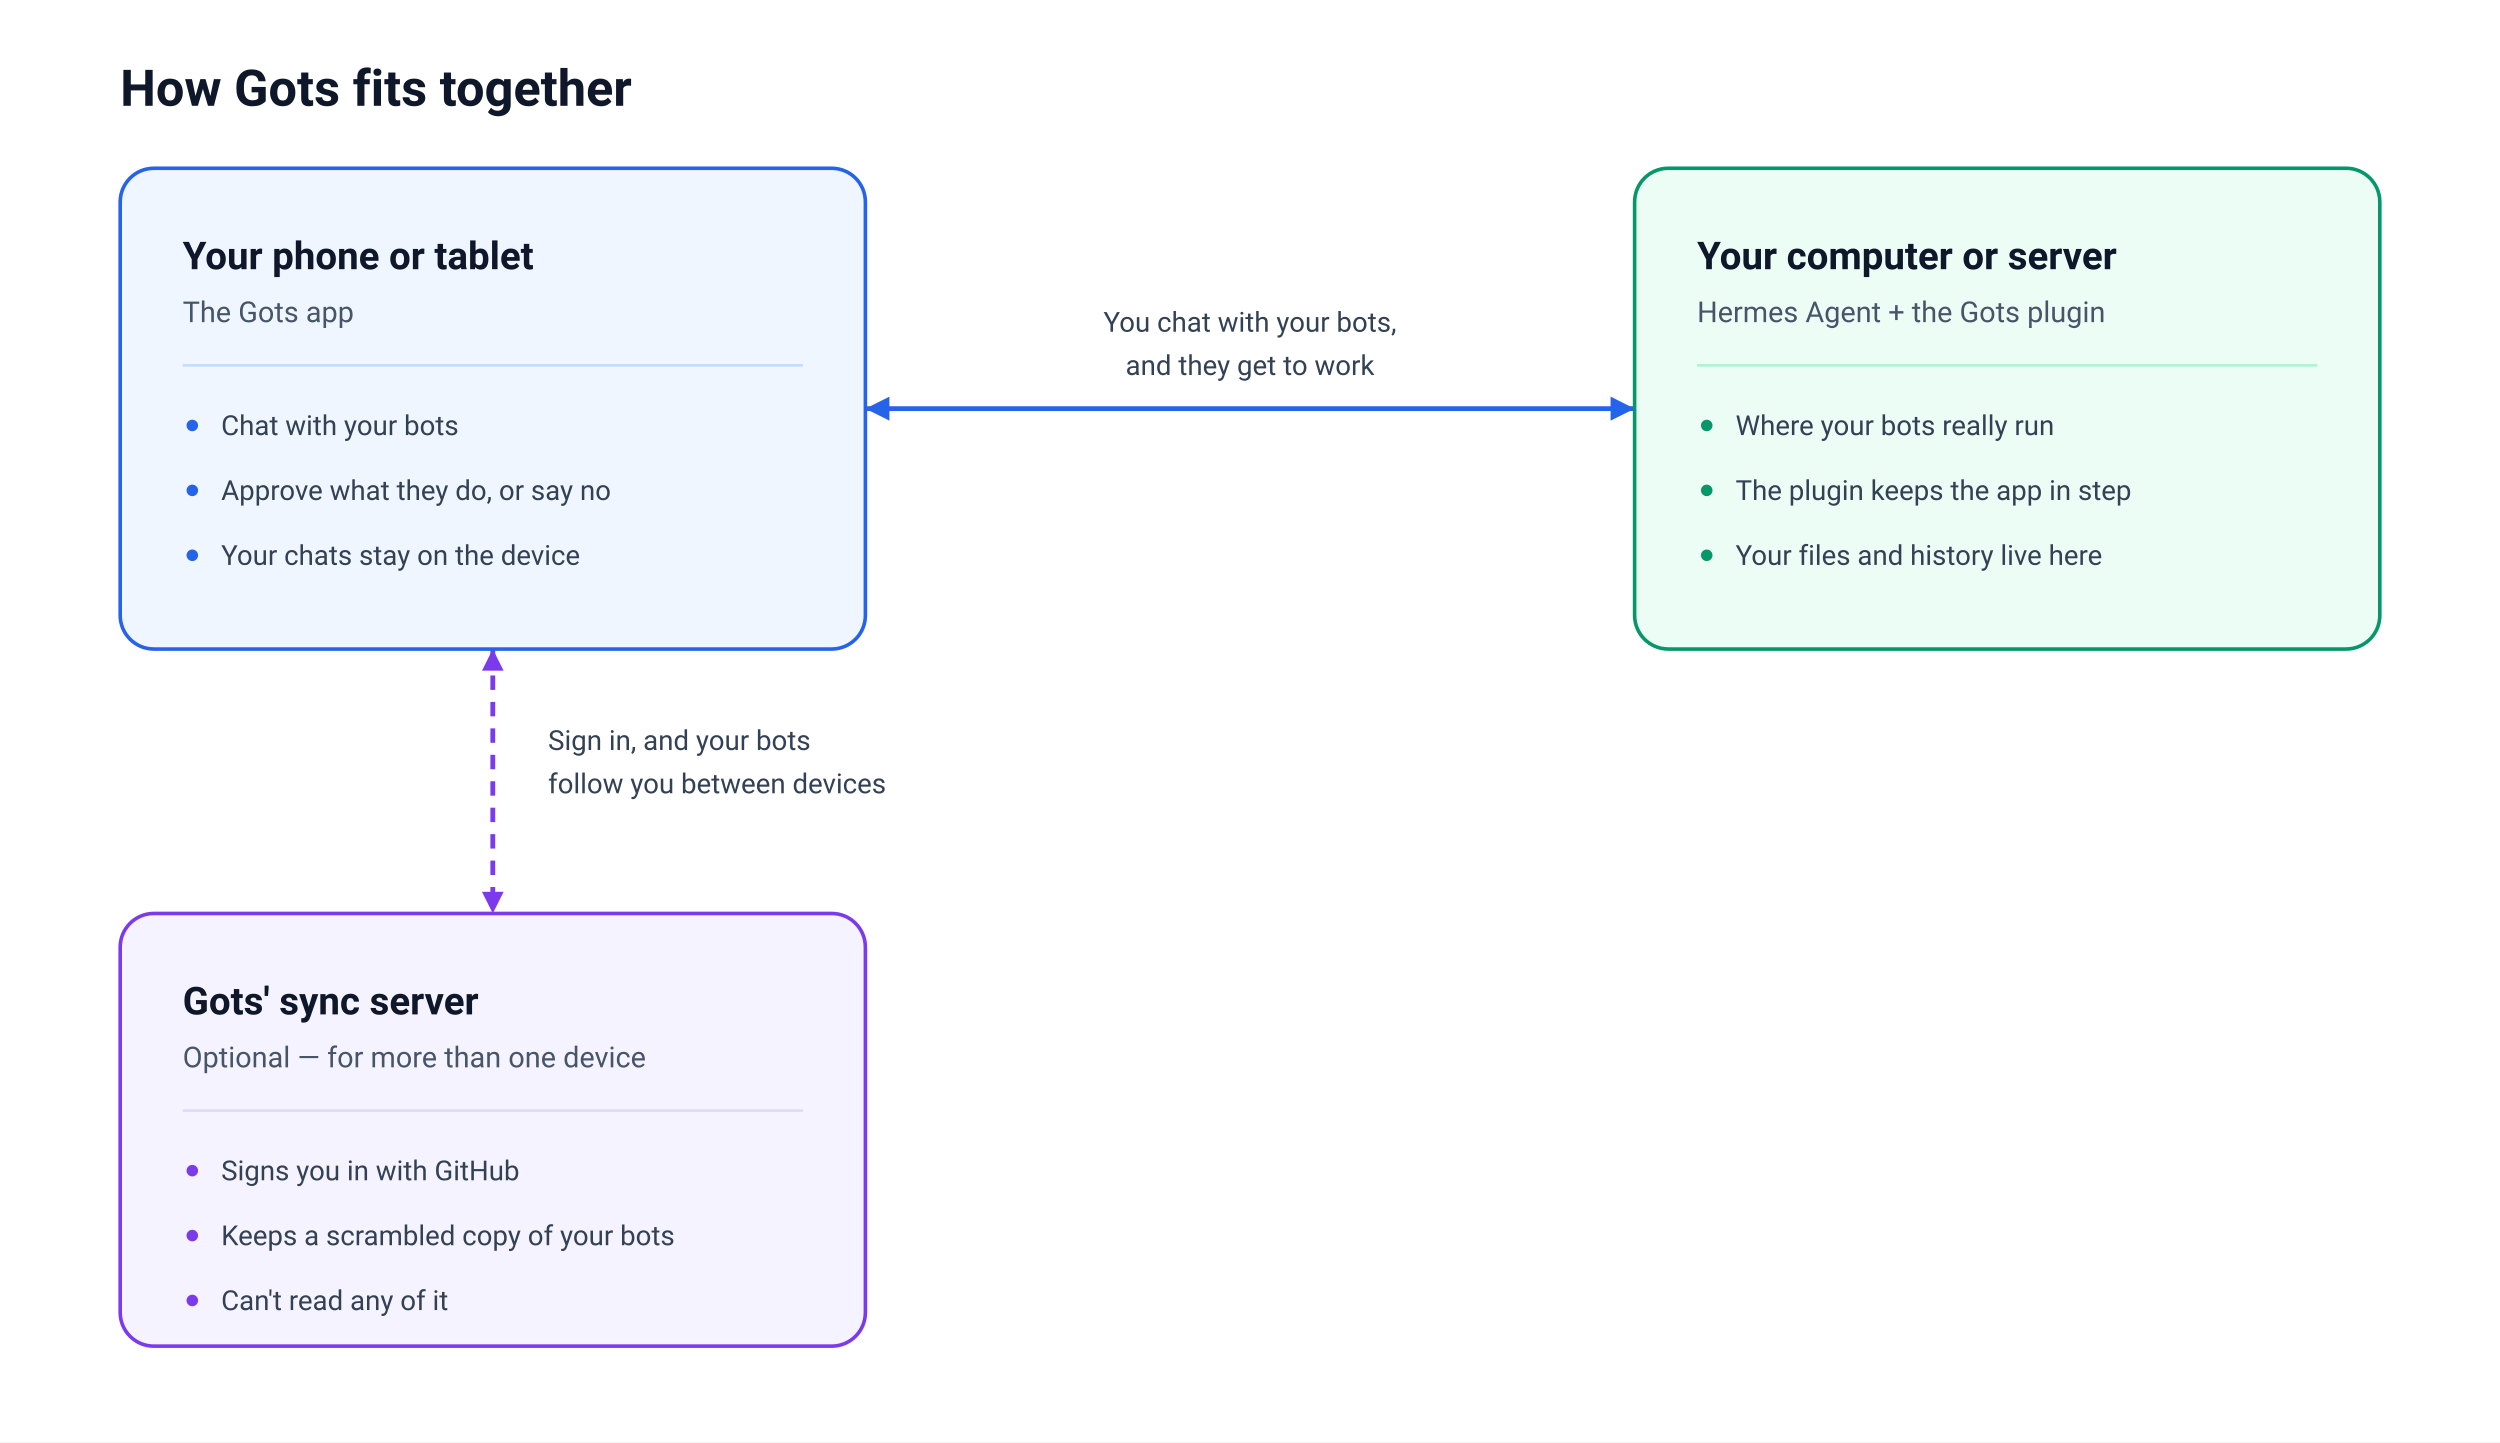
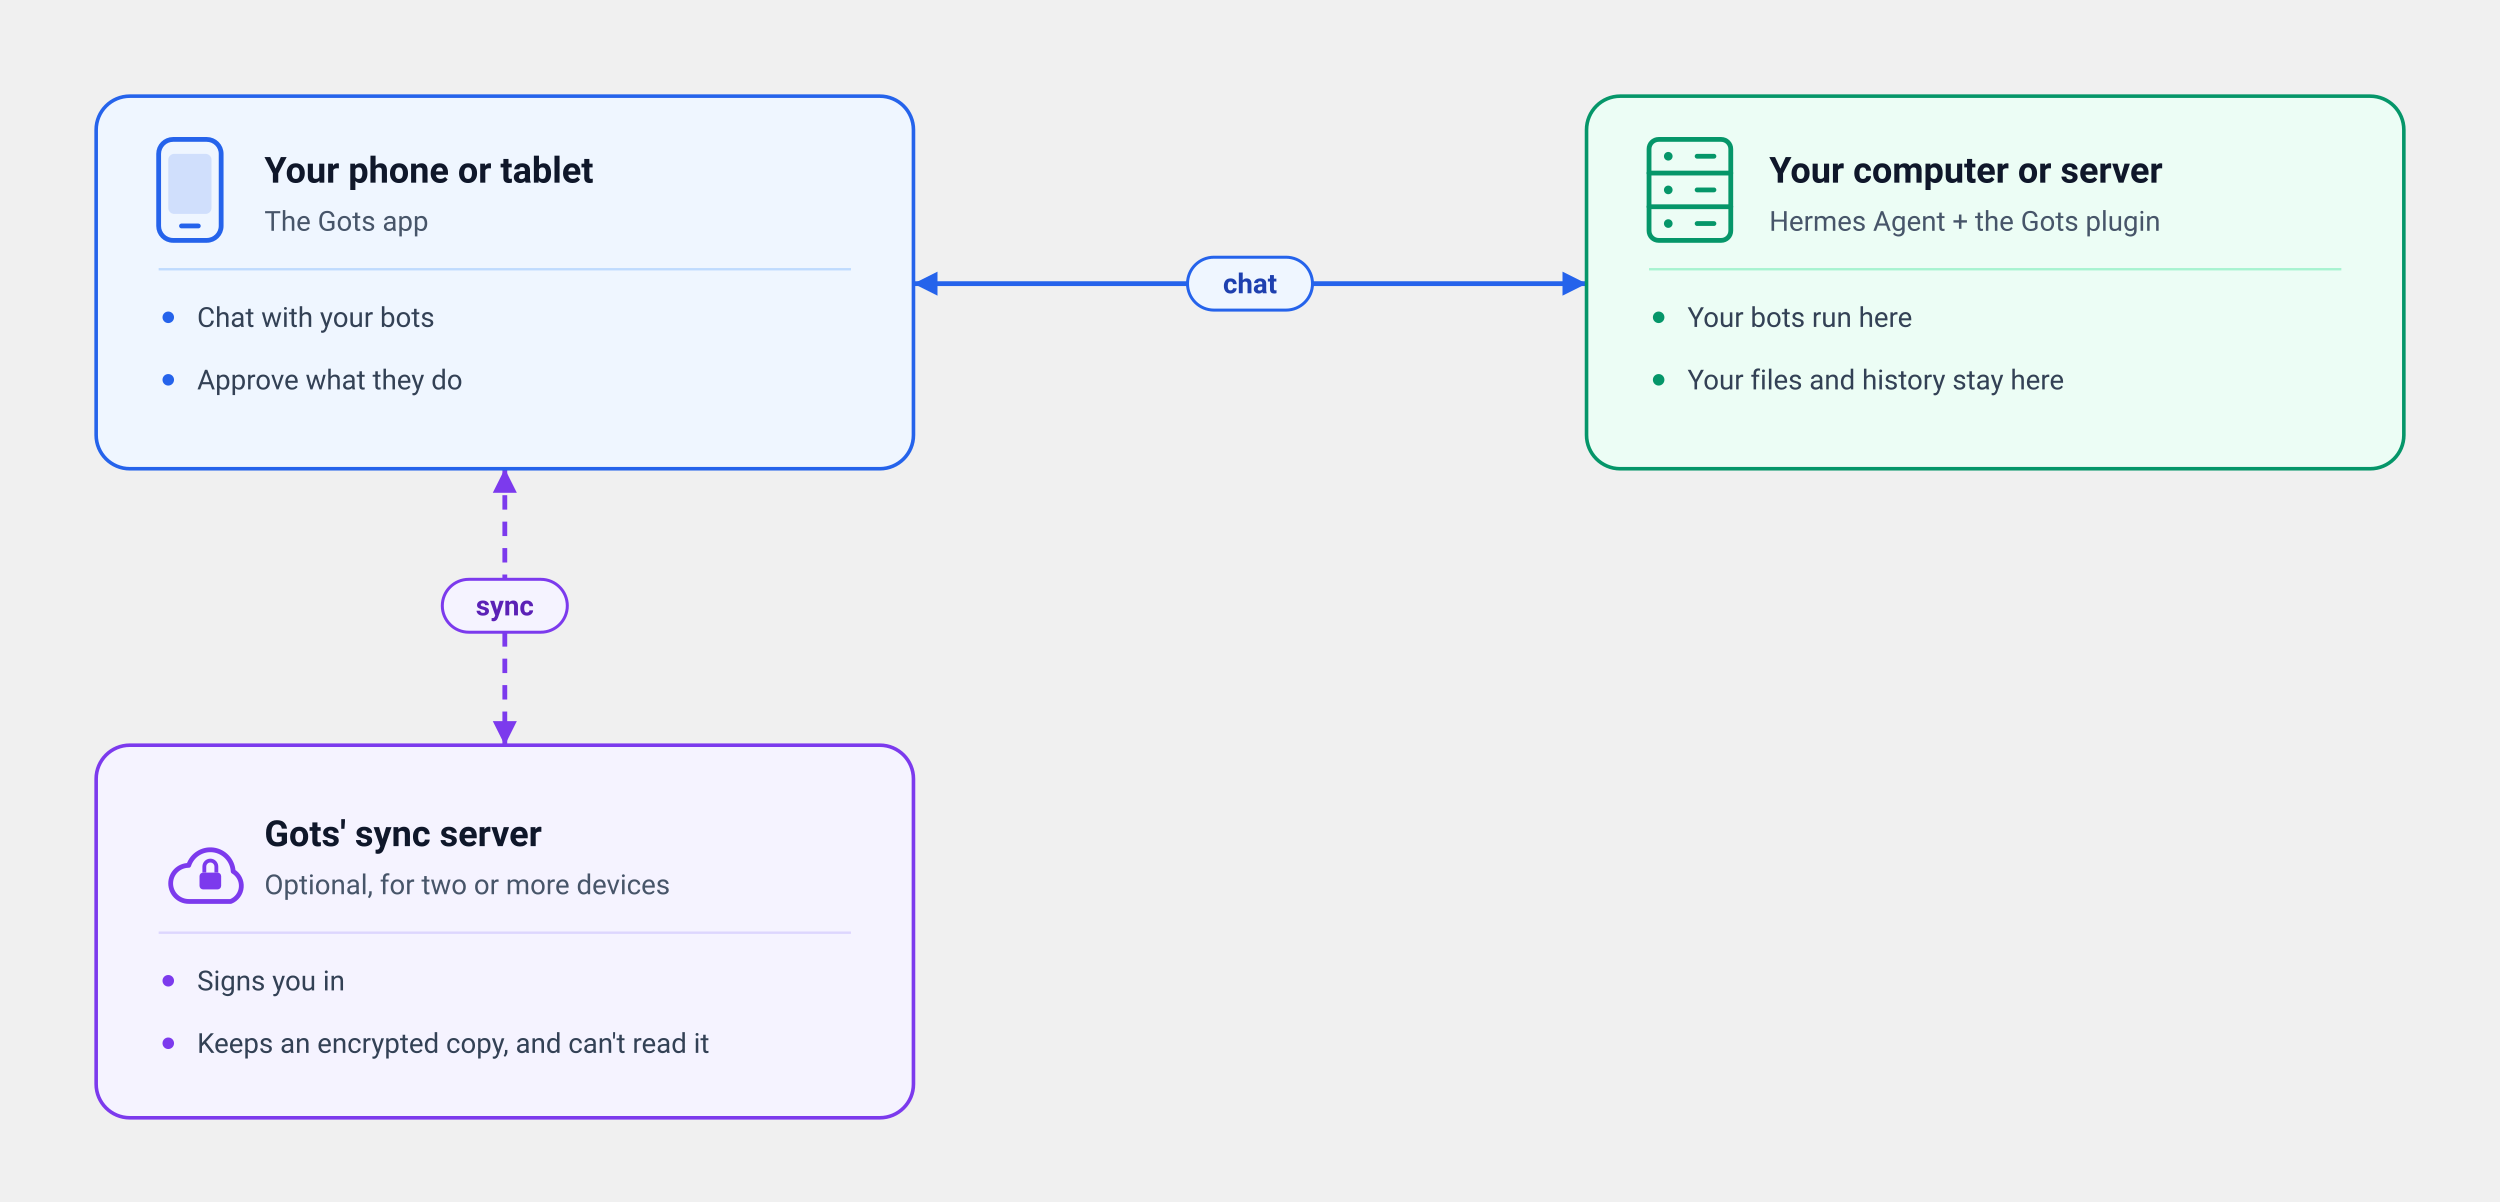
- <svg xmlns="http://www.w3.org/2000/svg" viewBox="0 0 1040 600" width="1040" height="600" role="img" aria-labelledby="diagram-title diagram-desc">
+ <svg xmlns="http://www.w3.org/2000/svg" viewBox="0 0 1040 500" width="1040" height="500" role="img" aria-labelledby="diagram-title diagram-desc">
  <defs>
    <marker id="arrow-blue-end" viewBox="0 0 10 10" refX="10" refY="5" markerWidth="10" markerHeight="10" markerUnits="userSpaceOnUse" orient="auto">
      <path d="M 0 0 L 10 5 L 0 10 z" fill="#2563eb" />
    </marker>
    <marker id="arrow-blue-start" viewBox="0 0 10 10" refX="0" refY="5" markerWidth="10" markerHeight="10" markerUnits="userSpaceOnUse" orient="auto">
      <path d="M 10 0 L 0 5 L 10 10 z" fill="#2563eb" />
    </marker>
-     <marker id="arrow-violet-end" viewBox="0 0 10 10" refX="10" refY="5" markerWidth="9" markerHeight="9" markerUnits="userSpaceOnUse" orient="auto">
+     <marker id="arrow-violet-end" viewBox="0 0 10 10" refX="10" refY="5" markerWidth="10" markerHeight="10" markerUnits="userSpaceOnUse" orient="auto">
      <path d="M 0 0 L 10 5 L 0 10 z" fill="#7c3aed" />
    </marker>
-     <marker id="arrow-violet-start" viewBox="0 0 10 10" refX="0" refY="5" markerWidth="9" markerHeight="9" markerUnits="userSpaceOnUse" orient="auto">
+     <marker id="arrow-violet-start" viewBox="0 0 10 10" refX="0" refY="5" markerWidth="10" markerHeight="10" markerUnits="userSpaceOnUse" orient="auto">
      <path d="M 10 0 L 0 5 L 10 10 z" fill="#7c3aed" />
    </marker>
  </defs>
-   <rect x="0" y="0" width="1040" height="600" fill="#ffffff" />
-   <text x="50" y="44" font-family="ui-sans-serif, -apple-system, 'Segoe UI', Roboto, Helvetica, Arial, sans-serif" font-size="21" font-weight="700" fill="#0f172a">How Gots fits together</text>
-   <line x1="360" y1="170" x2="680" y2="170" stroke="#2563eb" stroke-width="2" marker-start="url(#arrow-blue-start)" marker-end="url(#arrow-blue-end)" />
-   <text x="520" y="138" text-anchor="middle" font-family="ui-sans-serif, -apple-system, 'Segoe UI', Roboto, Helvetica, Arial, sans-serif" font-size="11.5" fill="#334155">You chat with your bots,</text>
-   <text x="520" y="156" text-anchor="middle" font-family="ui-sans-serif, -apple-system, 'Segoe UI', Roboto, Helvetica, Arial, sans-serif" font-size="11.5" fill="#334155">and they get to work</text>
-   <line x1="205" y1="270" x2="205" y2="380" stroke="#7c3aed" stroke-width="2" stroke-dasharray="6 5" marker-start="url(#arrow-violet-start)" marker-end="url(#arrow-violet-end)" />
-   <text x="228" y="312" font-family="ui-sans-serif, -apple-system, 'Segoe UI', Roboto, Helvetica, Arial, sans-serif" font-size="11.5" fill="#334155">Sign in, and your bots</text>
-   <text x="228" y="330" font-family="ui-sans-serif, -apple-system, 'Segoe UI', Roboto, Helvetica, Arial, sans-serif" font-size="11.5" fill="#334155">follow you between devices</text>
-   <rect x="50" y="70" width="310" height="200" rx="14" fill="#eff6ff" stroke="#2563eb" stroke-width="1.5" />
-   <text x="76" y="112" font-family="ui-sans-serif, -apple-system, 'Segoe UI', Roboto, Helvetica, Arial, sans-serif" font-size="16" font-weight="700" fill="#0f172a">Your phone or tablet</text>
-   <text x="76" y="134" font-family="ui-sans-serif, -apple-system, 'Segoe UI', Roboto, Helvetica, Arial, sans-serif" font-size="12" fill="#475569">The Gots app</text>
-   <line x1="76" y1="152" x2="334" y2="152" stroke="#bfdbfe" stroke-width="1" />
-   <circle cx="80" cy="177" r="2.4" fill="#2563eb" />
-   <text x="92" y="181" font-family="ui-sans-serif, -apple-system, 'Segoe UI', Roboto, Helvetica, Arial, sans-serif" font-size="11.5" fill="#334155">Chat with your bots</text>
-   <circle cx="80" cy="204" r="2.4" fill="#2563eb" />
-   <text x="92" y="208" font-family="ui-sans-serif, -apple-system, 'Segoe UI', Roboto, Helvetica, Arial, sans-serif" font-size="11.5" fill="#334155">Approve what they do, or say no</text>
-   <circle cx="80" cy="231" r="2.4" fill="#2563eb" />
-   <text x="92" y="235" font-family="ui-sans-serif, -apple-system, 'Segoe UI', Roboto, Helvetica, Arial, sans-serif" font-size="11.5" fill="#334155">Your chats stay on the device</text>
-   <rect x="680" y="70" width="310" height="200" rx="14" fill="#ecfdf5" stroke="#059669" stroke-width="1.5" />
-   <text x="706" y="112" font-family="ui-sans-serif, -apple-system, 'Segoe UI', Roboto, Helvetica, Arial, sans-serif" font-size="16" font-weight="700" fill="#0f172a">Your computer or server</text>
-   <text x="706" y="134" font-family="ui-sans-serif, -apple-system, 'Segoe UI', Roboto, Helvetica, Arial, sans-serif" font-size="12" fill="#475569">Hermes Agent + the Gots plugin</text>
-   <line x1="706" y1="152" x2="964" y2="152" stroke="#a7f3d0" stroke-width="1" />
-   <circle cx="710" cy="177" r="2.4" fill="#059669" />
-   <text x="722" y="181" font-family="ui-sans-serif, -apple-system, 'Segoe UI', Roboto, Helvetica, Arial, sans-serif" font-size="11.5" fill="#334155">Where your bots really run</text>
-   <circle cx="710" cy="204" r="2.4" fill="#059669" />
-   <text x="722" y="208" font-family="ui-sans-serif, -apple-system, 'Segoe UI', Roboto, Helvetica, Arial, sans-serif" font-size="11.5" fill="#334155">The plugin keeps the app in step</text>
-   <circle cx="710" cy="231" r="2.4" fill="#059669" />
-   <text x="722" y="235" font-family="ui-sans-serif, -apple-system, 'Segoe UI', Roboto, Helvetica, Arial, sans-serif" font-size="11.5" fill="#334155">Your files and history live here</text>
-   <rect x="50" y="380" width="310" height="180" rx="14" fill="#f5f3ff" stroke="#7c3aed" stroke-width="1.5" />
-   <text x="76" y="422" font-family="ui-sans-serif, -apple-system, 'Segoe UI', Roboto, Helvetica, Arial, sans-serif" font-size="16" font-weight="700" fill="#0f172a">Gots' sync server</text>
-   <text x="76" y="444" font-family="ui-sans-serif, -apple-system, 'Segoe UI', Roboto, Helvetica, Arial, sans-serif" font-size="12" fill="#475569">Optional — for more than one device</text>
-   <line x1="76" y1="462" x2="334" y2="462" stroke="#ddd6fe" stroke-width="1" />
-   <circle cx="80" cy="487" r="2.4" fill="#7c3aed" />
-   <text x="92" y="491" font-family="ui-sans-serif, -apple-system, 'Segoe UI', Roboto, Helvetica, Arial, sans-serif" font-size="11.5" fill="#334155">Signs you in with GitHub</text>
-   <circle cx="80" cy="514" r="2.4" fill="#7c3aed" />
-   <text x="92" y="518" font-family="ui-sans-serif, -apple-system, 'Segoe UI', Roboto, Helvetica, Arial, sans-serif" font-size="11.5" fill="#334155">Keeps a scrambled copy of your bots</text>
-   <circle cx="80" cy="541" r="2.4" fill="#7c3aed" />
-   <text x="92" y="545" font-family="ui-sans-serif, -apple-system, 'Segoe UI', Roboto, Helvetica, Arial, sans-serif" font-size="11.5" fill="#334155">Can't read any of it</text>
+   <line x1="380" y1="118" x2="494" y2="118" stroke="#2563eb" stroke-width="2" marker-start="url(#arrow-blue-start)" />
+   <line x1="546" y1="118" x2="660" y2="118" stroke="#2563eb" stroke-width="2" marker-end="url(#arrow-blue-end)" />
+   <rect x="494" y="107" width="52" height="22" rx="11" fill="#eff6ff" stroke="#2563eb" stroke-width="1.25" />
+   <text x="520" y="122" text-anchor="middle" font-family="ui-sans-serif, -apple-system, 'Segoe UI', Roboto, Helvetica, Arial, sans-serif" font-size="11.5" font-weight="600" fill="#1e40af">chat</text>
+   <line x1="210" y1="195" x2="210" y2="241" stroke="#7c3aed" stroke-width="2" stroke-dasharray="6 5" marker-start="url(#arrow-violet-start)" />
+   <line x1="210" y1="263" x2="210" y2="310" stroke="#7c3aed" stroke-width="2" stroke-dasharray="6 5" marker-end="url(#arrow-violet-end)" />
+   <rect x="184" y="241" width="52" height="22" rx="11" fill="#f5f3ff" stroke="#7c3aed" stroke-width="1.25" />
+   <text x="210" y="256" text-anchor="middle" font-family="ui-sans-serif, -apple-system, 'Segoe UI', Roboto, Helvetica, Arial, sans-serif" font-size="11.5" font-weight="600" fill="#5b21b6">sync</text>
+   <rect x="40" y="40" width="340" height="155" rx="14" fill="#eff6ff" stroke="#2563eb" stroke-width="1.5" />
+   <g transform="translate(66,58)" fill="none" stroke="#2563eb" stroke-width="2" stroke-linejoin="round">
+     <rect x="0" y="0" width="26" height="42" rx="6" />
+     <rect x="4" y="6" width="18" height="25" rx="2.5" fill="#2563eb" fill-opacity="0.15" stroke="none" />
+     <line x1="9.5" y1="36" x2="16.5" y2="36" stroke-linecap="round" />
+   </g>
+   <text x="110" y="76" font-family="ui-sans-serif, -apple-system, 'Segoe UI', Roboto, Helvetica, Arial, sans-serif" font-size="15" font-weight="700" fill="#0f172a">Your phone or tablet</text>
+   <text x="110" y="96" font-family="ui-sans-serif, -apple-system, 'Segoe UI', Roboto, Helvetica, Arial, sans-serif" font-size="11.5" fill="#475569">The Gots app</text>
+   <line x1="66" y1="112" x2="354" y2="112" stroke="#bfdbfe" stroke-width="1" />
+   <circle cx="70" cy="132" r="2.4" fill="#2563eb" />
+   <text x="82" y="136" font-family="ui-sans-serif, -apple-system, 'Segoe UI', Roboto, Helvetica, Arial, sans-serif" font-size="11.5" fill="#334155">Chat with your bots</text>
+   <circle cx="70" cy="158" r="2.4" fill="#2563eb" />
+   <text x="82" y="162" font-family="ui-sans-serif, -apple-system, 'Segoe UI', Roboto, Helvetica, Arial, sans-serif" font-size="11.5" fill="#334155">Approve what they do</text>
+   <rect x="660" y="40" width="340" height="155" rx="14" fill="#ecfdf5" stroke="#059669" stroke-width="1.5" />
+   <g transform="translate(686,58)" fill="none" stroke="#059669" stroke-width="2" stroke-linecap="round">
+     <rect x="0" y="0" width="34" height="42" rx="4" />
+     <line x1="0" y1="14" x2="34" y2="14" />
+     <line x1="0" y1="28" x2="34" y2="28" />
+     <circle cx="8" cy="7" r="1.8" fill="#059669" stroke="none" />
+     <circle cx="8" cy="21" r="1.8" fill="#059669" stroke="none" />
+     <circle cx="8" cy="35" r="1.8" fill="#059669" stroke="none" />
+     <line x1="20" y1="7" x2="27" y2="7" />
+     <line x1="20" y1="21" x2="27" y2="21" />
+     <line x1="20" y1="35" x2="27" y2="35" />
+   </g>
+   <text x="736" y="76" font-family="ui-sans-serif, -apple-system, 'Segoe UI', Roboto, Helvetica, Arial, sans-serif" font-size="15" font-weight="700" fill="#0f172a">Your computer or server</text>
+   <text x="736" y="96" font-family="ui-sans-serif, -apple-system, 'Segoe UI', Roboto, Helvetica, Arial, sans-serif" font-size="11.5" fill="#475569">Hermes Agent + the Gots plugin</text>
+   <line x1="686" y1="112" x2="974" y2="112" stroke="#a7f3d0" stroke-width="1" />
+   <circle cx="690" cy="132" r="2.4" fill="#059669" />
+   <text x="702" y="136" font-family="ui-sans-serif, -apple-system, 'Segoe UI', Roboto, Helvetica, Arial, sans-serif" font-size="11.5" fill="#334155">Your bots run here</text>
+   <circle cx="690" cy="158" r="2.4" fill="#059669" />
+   <text x="702" y="162" font-family="ui-sans-serif, -apple-system, 'Segoe UI', Roboto, Helvetica, Arial, sans-serif" font-size="11.5" fill="#334155">Your files and history stay here</text>
+   <rect x="40" y="310" width="340" height="155" rx="14" fill="#f5f3ff" stroke="#7c3aed" stroke-width="1.5" />
+   <g transform="translate(66,342)" fill="none" stroke="#7c3aed" stroke-width="2" stroke-linejoin="round">
+     <path d="M12.5 33 A 7.5 7.5 0 0 1 12.5 18 A 9.5 9.5 0 0 1 31 20.5 A 7 7 0 0 1 30 33 Z" />
+     <rect x="17" y="21" width="9" height="7" rx="1.5" fill="#7c3aed" stroke="none" />
+     <path d="M19 21 V18.5 A 2.5 2.5 0 0 1 24 18.5 V21" stroke-width="1.6" />
+   </g>
+   <text x="110" y="352" font-family="ui-sans-serif, -apple-system, 'Segoe UI', Roboto, Helvetica, Arial, sans-serif" font-size="15" font-weight="700" fill="#0f172a">Gots' sync server</text>
+   <text x="110" y="372" font-family="ui-sans-serif, -apple-system, 'Segoe UI', Roboto, Helvetica, Arial, sans-serif" font-size="11.5" fill="#475569">Optional, for two or more devices</text>
+   <line x1="66" y1="388" x2="354" y2="388" stroke="#ddd6fe" stroke-width="1" />
+   <circle cx="70" cy="408" r="2.4" fill="#7c3aed" />
+   <text x="82" y="412" font-family="ui-sans-serif, -apple-system, 'Segoe UI', Roboto, Helvetica, Arial, sans-serif" font-size="11.5" fill="#334155">Signs you in</text>
+   <circle cx="70" cy="434" r="2.4" fill="#7c3aed" />
+   <text x="82" y="438" font-family="ui-sans-serif, -apple-system, 'Segoe UI', Roboto, Helvetica, Arial, sans-serif" font-size="11.5" fill="#334155">Keeps an encrypted copy, and can't read it</text>
</svg>
